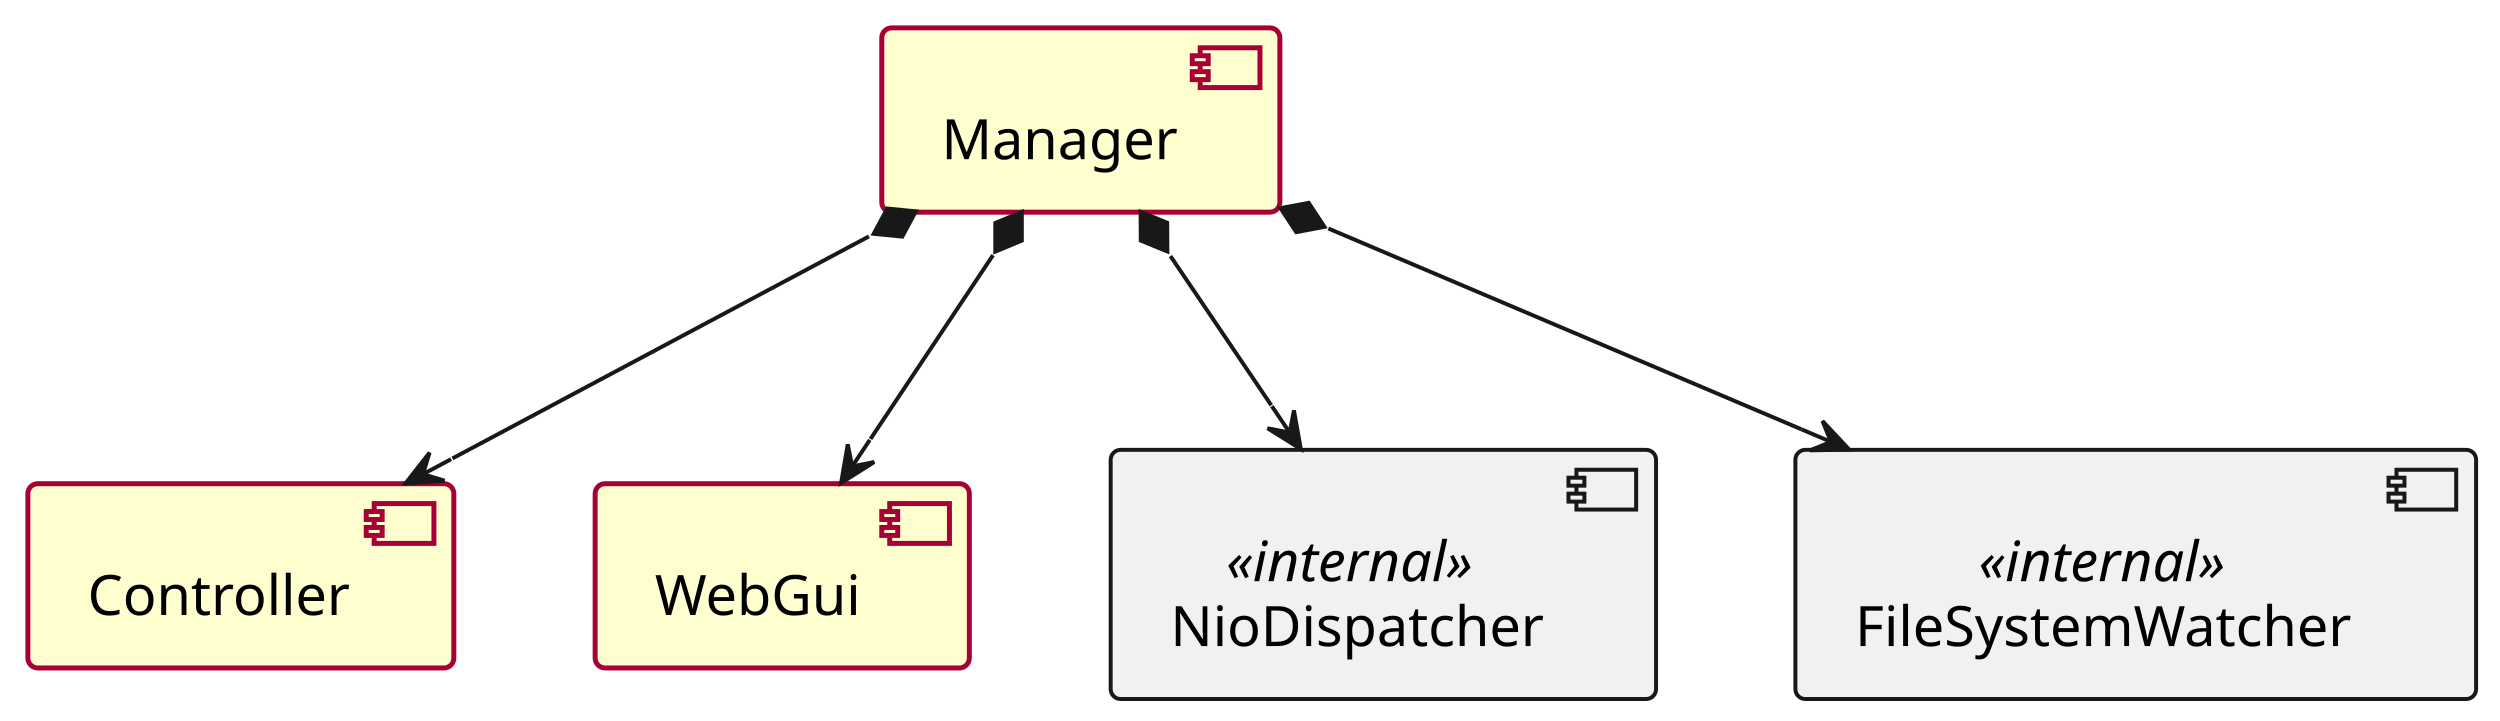
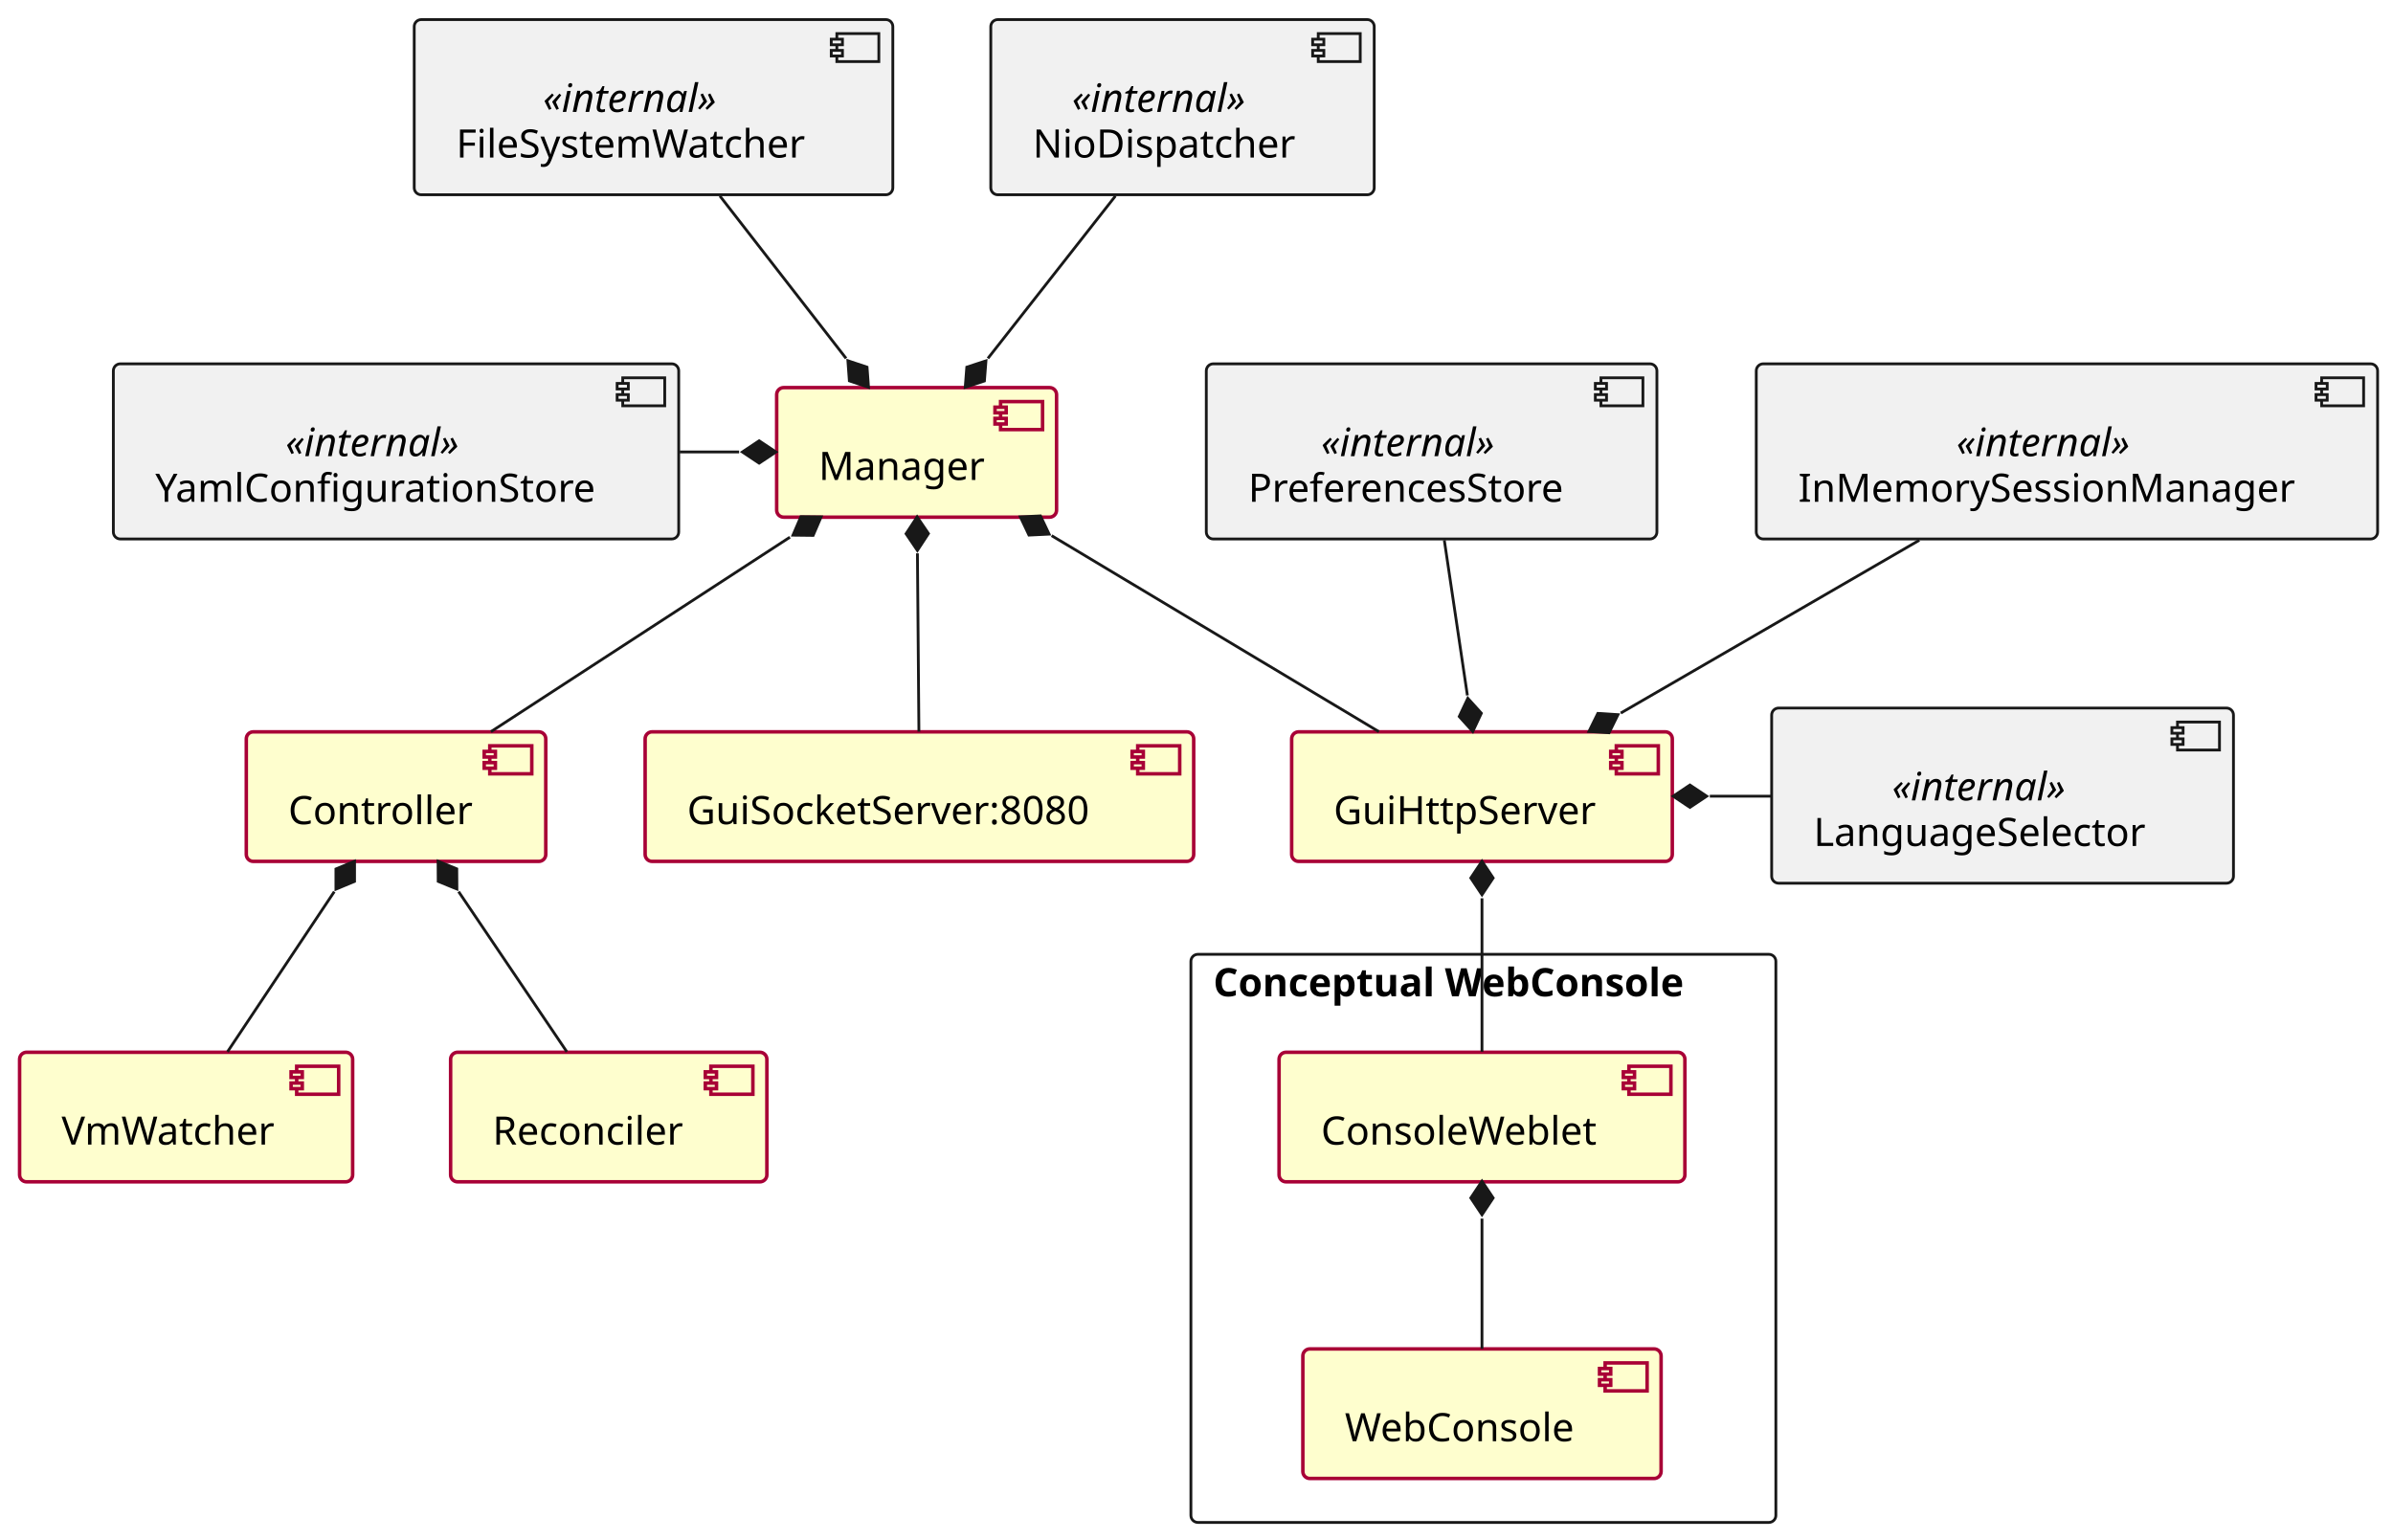
- <svg xmlns="http://www.w3.org/2000/svg" contentStyleType="text/css" height="181px" preserveAspectRatio="none" style="width:628px;height:181px;background:#FFFFFF;" version="1.1" viewBox="0 0 628 181" width="628px" zoomAndPan="magnify">
+ <svg xmlns="http://www.w3.org/2000/svg" contentStyleType="text/css" height="550px" preserveAspectRatio="none" style="width:855px;height:550px;background:#FFFFFF;" version="1.1" viewBox="0 0 855 550" width="855px" zoomAndPan="magnify">
  <defs />
  <g>
+     <g id="cluster_Conceptual WebConsole">
+       <rect fill="none" height="203" rx="2.5" ry="2.5" style="stroke:#181818;stroke-width:1.0;" width="209" x="425.5" y="341" />
+       <text fill="#000000" font-family="sans-serif" font-size="14" font-weight="bold" lengthAdjust="spacing" textLength="193" x="433.5" y="355.995">Conceptual WebConsole</text>
+     </g>
+     <g id="elem_ConsoleWeblet">
+       <rect fill="#FEFECE" height="46.297" rx="2.5" ry="2.5" style="stroke:#A80036;stroke-width:1.25;" width="145" x="457" y="376" />
+       <rect fill="#FEFECE" height="10" style="stroke:#A80036;stroke-width:1.25;" width="15" x="582" y="381" />
+       <rect fill="#FEFECE" height="2" style="stroke:#A80036;stroke-width:1.25;" width="4" x="580" y="383" />
+       <rect fill="#FEFECE" height="2" style="stroke:#A80036;stroke-width:1.25;" width="4" x="580" y="387" />
+       <text fill="#000000" font-family="sans-serif" font-size="14" lengthAdjust="spacing" textLength="105" x="472" y="408.995">ConsoleWeblet</text>
+     </g>
+     <g id="elem_WebConsole">
+       <rect fill="#FEFECE" height="46.297" rx="2.5" ry="2.5" style="stroke:#A80036;stroke-width:1.25;" width="128" x="465.5" y="482" />
+       <rect fill="#FEFECE" height="10" style="stroke:#A80036;stroke-width:1.25;" width="15" x="573.5" y="487" />
+       <rect fill="#FEFECE" height="2" style="stroke:#A80036;stroke-width:1.25;" width="4" x="571.5" y="489" />
+       <rect fill="#FEFECE" height="2" style="stroke:#A80036;stroke-width:1.25;" width="4" x="571.5" y="493" />
+       <text fill="#000000" font-family="sans-serif" font-size="14" lengthAdjust="spacing" textLength="88" x="480.5" y="514.995">WebConsole</text>
+     </g>
+     <g id="elem_NioDispatcher">
+       <rect fill="#F1F1F1" height="62.594" rx="2.5" ry="2.5" style="stroke:#181818;stroke-width:1.0;" width="137" x="354" y="7" />
+       <rect fill="#F1F1F1" height="10" style="stroke:#181818;stroke-width:1.0;" width="15" x="471" y="12" />
+       <rect fill="#F1F1F1" height="2" style="stroke:#181818;stroke-width:1.0;" width="4" x="469" y="14" />
+       <rect fill="#F1F1F1" height="2" style="stroke:#181818;stroke-width:1.0;" width="4" x="469" y="18" />
+       <text fill="#000000" font-family="sans-serif" font-size="14" font-style="italic" lengthAdjust="spacing" textLength="69" x="383" y="39.995">«internal»</text>
+       <text fill="#000000" font-family="sans-serif" font-size="14" lengthAdjust="spacing" textLength="97" x="369" y="56.292">NioDispatcher</text>
+     </g>
    <g id="elem_Manager">
-       <rect fill="#FEFECE" height="46.297" rx="2.5" ry="2.5" style="stroke:#A80036;stroke-width:1.25;" width="100" x="221.5" y="7" />
-       <rect fill="#FEFECE" height="10" style="stroke:#A80036;stroke-width:1.25;" width="15" x="301.5" y="12" />
-       <rect fill="#FEFECE" height="2" style="stroke:#A80036;stroke-width:1.25;" width="4" x="299.5" y="14" />
-       <rect fill="#FEFECE" height="2" style="stroke:#A80036;stroke-width:1.25;" width="4" x="299.5" y="18" />
-       <text fill="#000000" font-family="sans-serif" font-size="14" lengthAdjust="spacing" textLength="60" x="236.5" y="39.995">Manager</text>
+       <rect fill="#FEFECE" height="46.297" rx="2.5" ry="2.5" style="stroke:#A80036;stroke-width:1.25;" width="100" x="277.5" y="138.5" />
+       <rect fill="#FEFECE" height="10" style="stroke:#A80036;stroke-width:1.25;" width="15" x="357.5" y="143.5" />
+       <rect fill="#FEFECE" height="2" style="stroke:#A80036;stroke-width:1.25;" width="4" x="355.5" y="145.5" />
+       <rect fill="#FEFECE" height="2" style="stroke:#A80036;stroke-width:1.25;" width="4" x="355.5" y="149.5" />
+       <text fill="#000000" font-family="sans-serif" font-size="14" lengthAdjust="spacing" textLength="60" x="292.5" y="171.495">Manager</text>
+     </g>
+     <g id="elem_FileSystemWatcher">
+       <rect fill="#F1F1F1" height="62.594" rx="2.5" ry="2.5" style="stroke:#181818;stroke-width:1.0;" width="171" x="148" y="7" />
+       <rect fill="#F1F1F1" height="10" style="stroke:#181818;stroke-width:1.0;" width="15" x="299" y="12" />
+       <rect fill="#F1F1F1" height="2" style="stroke:#181818;stroke-width:1.0;" width="4" x="297" y="14" />
+       <rect fill="#F1F1F1" height="2" style="stroke:#181818;stroke-width:1.0;" width="4" x="297" y="18" />
+       <text fill="#000000" font-family="sans-serif" font-size="14" font-style="italic" lengthAdjust="spacing" textLength="69" x="194" y="39.995">«internal»</text>
+       <text fill="#000000" font-family="sans-serif" font-size="14" lengthAdjust="spacing" textLength="131" x="163" y="56.292">FileSystemWatcher</text>
+     </g>
+     <g id="elem_YamlConfigurationStore">
+       <rect fill="#F1F1F1" height="62.594" rx="2.5" ry="2.5" style="stroke:#181818;stroke-width:1.0;" width="202" x="40.5" y="130" />
+       <rect fill="#F1F1F1" height="10" style="stroke:#181818;stroke-width:1.0;" width="15" x="222.5" y="135" />
+       <rect fill="#F1F1F1" height="2" style="stroke:#181818;stroke-width:1.0;" width="4" x="220.5" y="137" />
+       <rect fill="#F1F1F1" height="2" style="stroke:#181818;stroke-width:1.0;" width="4" x="220.5" y="141" />
+       <text fill="#000000" font-family="sans-serif" font-size="14" font-style="italic" lengthAdjust="spacing" textLength="69" x="102" y="162.995">«internal»</text>
+       <text fill="#000000" font-family="sans-serif" font-size="14" lengthAdjust="spacing" textLength="162" x="55.5" y="179.292">YamlConfigurationStore</text>
    </g>
    <g id="elem_Controller">
-       <rect fill="#FEFECE" height="46.297" rx="2.5" ry="2.5" style="stroke:#A80036;stroke-width:1.25;" width="107" x="7" y="121.5" />
-       <rect fill="#FEFECE" height="10" style="stroke:#A80036;stroke-width:1.25;" width="15" x="94" y="126.5" />
-       <rect fill="#FEFECE" height="2" style="stroke:#A80036;stroke-width:1.25;" width="4" x="92" y="128.5" />
-       <rect fill="#FEFECE" height="2" style="stroke:#A80036;stroke-width:1.25;" width="4" x="92" y="132.5" />
-       <text fill="#000000" font-family="sans-serif" font-size="14" lengthAdjust="spacing" textLength="67" x="22" y="154.495">Controller</text>
+       <rect fill="#FEFECE" height="46.297" rx="2.5" ry="2.5" style="stroke:#A80036;stroke-width:1.25;" width="107" x="88" y="261.5" />
+       <rect fill="#FEFECE" height="10" style="stroke:#A80036;stroke-width:1.25;" width="15" x="175" y="266.5" />
+       <rect fill="#FEFECE" height="2" style="stroke:#A80036;stroke-width:1.25;" width="4" x="173" y="268.5" />
+       <rect fill="#FEFECE" height="2" style="stroke:#A80036;stroke-width:1.25;" width="4" x="173" y="272.5" />
+       <text fill="#000000" font-family="sans-serif" font-size="14" lengthAdjust="spacing" textLength="67" x="103" y="294.495">Controller</text>
    </g>
-     <g id="elem_WebGui">
-       <rect fill="#FEFECE" height="46.297" rx="2.5" ry="2.5" style="stroke:#A80036;stroke-width:1.25;" width="94" x="149.5" y="121.5" />
-       <rect fill="#FEFECE" height="10" style="stroke:#A80036;stroke-width:1.25;" width="15" x="223.5" y="126.5" />
-       <rect fill="#FEFECE" height="2" style="stroke:#A80036;stroke-width:1.25;" width="4" x="221.5" y="128.5" />
-       <rect fill="#FEFECE" height="2" style="stroke:#A80036;stroke-width:1.25;" width="4" x="221.5" y="132.5" />
-       <text fill="#000000" font-family="sans-serif" font-size="14" lengthAdjust="spacing" textLength="54" x="164.5" y="154.495">WebGui</text>
+     <g id="elem_VmWatcher">
+       <rect fill="#FEFECE" height="46.297" rx="2.5" ry="2.5" style="stroke:#A80036;stroke-width:1.25;" width="119" x="7" y="376" />
+       <rect fill="#FEFECE" height="10" style="stroke:#A80036;stroke-width:1.25;" width="15" x="106" y="381" />
+       <rect fill="#FEFECE" height="2" style="stroke:#A80036;stroke-width:1.25;" width="4" x="104" y="383" />
+       <rect fill="#FEFECE" height="2" style="stroke:#A80036;stroke-width:1.25;" width="4" x="104" y="387" />
+       <text fill="#000000" font-family="sans-serif" font-size="14" lengthAdjust="spacing" textLength="79" x="22" y="408.995">VmWatcher</text>
    </g>
-     <g id="elem_NioDispatcher">
-       <rect fill="#F1F1F1" height="62.594" rx="2.5" ry="2.5" style="stroke:#181818;stroke-width:1.0;" width="137" x="279" y="113" />
-       <rect fill="#F1F1F1" height="10" style="stroke:#181818;stroke-width:1.0;" width="15" x="396" y="118" />
-       <rect fill="#F1F1F1" height="2" style="stroke:#181818;stroke-width:1.0;" width="4" x="394" y="120" />
-       <rect fill="#F1F1F1" height="2" style="stroke:#181818;stroke-width:1.0;" width="4" x="394" y="124" />
-       <text fill="#000000" font-family="sans-serif" font-size="14" font-style="italic" lengthAdjust="spacing" textLength="69" x="308" y="145.995">«internal»</text>
-       <text fill="#000000" font-family="sans-serif" font-size="14" lengthAdjust="spacing" textLength="97" x="294" y="162.292">NioDispatcher</text>
+     <g id="elem_Reconciler">
+       <rect fill="#FEFECE" height="46.297" rx="2.5" ry="2.5" style="stroke:#A80036;stroke-width:1.25;" width="113" x="161" y="376" />
+       <rect fill="#FEFECE" height="10" style="stroke:#A80036;stroke-width:1.25;" width="15" x="254" y="381" />
+       <rect fill="#FEFECE" height="2" style="stroke:#A80036;stroke-width:1.25;" width="4" x="252" y="383" />
+       <rect fill="#FEFECE" height="2" style="stroke:#A80036;stroke-width:1.25;" width="4" x="252" y="387" />
+       <text fill="#000000" font-family="sans-serif" font-size="14" lengthAdjust="spacing" textLength="73" x="176" y="408.995">Reconciler</text>
    </g>
-     <g id="elem_FileSystemWatcher">
-       <rect fill="#F1F1F1" height="62.594" rx="2.5" ry="2.5" style="stroke:#181818;stroke-width:1.0;" width="171" x="451" y="113" />
-       <rect fill="#F1F1F1" height="10" style="stroke:#181818;stroke-width:1.0;" width="15" x="602" y="118" />
-       <rect fill="#F1F1F1" height="2" style="stroke:#181818;stroke-width:1.0;" width="4" x="600" y="120" />
-       <rect fill="#F1F1F1" height="2" style="stroke:#181818;stroke-width:1.0;" width="4" x="600" y="124" />
-       <text fill="#000000" font-family="sans-serif" font-size="14" font-style="italic" lengthAdjust="spacing" textLength="69" x="497" y="145.995">«internal»</text>
-       <text fill="#000000" font-family="sans-serif" font-size="14" lengthAdjust="spacing" textLength="131" x="466" y="162.292">FileSystemWatcher</text>
+     <g id="elem_GuiHttpServer">
+       <rect fill="#FEFECE" height="46.297" rx="2.5" ry="2.5" style="stroke:#A80036;stroke-width:1.25;" width="136" x="461.5" y="261.5" />
+       <rect fill="#FEFECE" height="10" style="stroke:#A80036;stroke-width:1.25;" width="15" x="577.5" y="266.5" />
+       <rect fill="#FEFECE" height="2" style="stroke:#A80036;stroke-width:1.25;" width="4" x="575.5" y="268.5" />
+       <rect fill="#FEFECE" height="2" style="stroke:#A80036;stroke-width:1.25;" width="4" x="575.5" y="272.5" />
+       <text fill="#000000" font-family="sans-serif" font-size="14" lengthAdjust="spacing" textLength="96" x="476.5" y="294.495">GuiHttpServer</text>
+     </g>
+     <g id="elem_GuiSocketServer:8080">
+       <rect fill="#FEFECE" height="46.297" rx="2.5" ry="2.5" style="stroke:#A80036;stroke-width:1.25;" width="196" x="230.5" y="261.5" />
+       <rect fill="#FEFECE" height="10" style="stroke:#A80036;stroke-width:1.25;" width="15" x="406.5" y="266.5" />
+       <rect fill="#FEFECE" height="2" style="stroke:#A80036;stroke-width:1.25;" width="4" x="404.5" y="268.5" />
+       <rect fill="#FEFECE" height="2" style="stroke:#A80036;stroke-width:1.25;" width="4" x="404.5" y="272.5" />
+       <text fill="#000000" font-family="sans-serif" font-size="14" lengthAdjust="spacing" textLength="156" x="245.5" y="294.495">GuiSocketServer:8080</text>
+     </g>
+     <g id="elem_PreferencesStore">
+       <rect fill="#F1F1F1" height="62.594" rx="2.5" ry="2.5" style="stroke:#181818;stroke-width:1.0;" width="161" x="431" y="130" />
+       <rect fill="#F1F1F1" height="10" style="stroke:#181818;stroke-width:1.0;" width="15" x="572" y="135" />
+       <rect fill="#F1F1F1" height="2" style="stroke:#181818;stroke-width:1.0;" width="4" x="570" y="137" />
+       <rect fill="#F1F1F1" height="2" style="stroke:#181818;stroke-width:1.0;" width="4" x="570" y="141" />
+       <text fill="#000000" font-family="sans-serif" font-size="14" font-style="italic" lengthAdjust="spacing" textLength="69" x="472" y="162.995">«internal»</text>
+       <text fill="#000000" font-family="sans-serif" font-size="14" lengthAdjust="spacing" textLength="121" x="446" y="179.292">PreferencesStore</text>
+     </g>
+     <g id="elem_InMemorySessionManager">
+       <rect fill="#F1F1F1" height="62.594" rx="2.5" ry="2.5" style="stroke:#181818;stroke-width:1.0;" width="222" x="627.5" y="130" />
+       <rect fill="#F1F1F1" height="10" style="stroke:#181818;stroke-width:1.0;" width="15" x="829.5" y="135" />
+       <rect fill="#F1F1F1" height="2" style="stroke:#181818;stroke-width:1.0;" width="4" x="827.5" y="137" />
+       <rect fill="#F1F1F1" height="2" style="stroke:#181818;stroke-width:1.0;" width="4" x="827.5" y="141" />
+       <text fill="#000000" font-family="sans-serif" font-size="14" font-style="italic" lengthAdjust="spacing" textLength="69" x="699" y="162.995">«internal»</text>
+       <text fill="#000000" font-family="sans-serif" font-size="14" lengthAdjust="spacing" textLength="182" x="642.5" y="179.292">InMemorySessionManager</text>
+     </g>
+     <g id="elem_LanguageSelector">
+       <rect fill="#F1F1F1" height="62.594" rx="2.5" ry="2.5" style="stroke:#181818;stroke-width:1.0;" width="165" x="633" y="253" />
+       <rect fill="#F1F1F1" height="10" style="stroke:#181818;stroke-width:1.0;" width="15" x="778" y="258" />
+       <rect fill="#F1F1F1" height="2" style="stroke:#181818;stroke-width:1.0;" width="4" x="776" y="260" />
+       <rect fill="#F1F1F1" height="2" style="stroke:#181818;stroke-width:1.0;" width="4" x="776" y="264" />
+       <text fill="#000000" font-family="sans-serif" font-size="14" font-style="italic" lengthAdjust="spacing" textLength="69" x="676" y="285.995">«internal»</text>
+       <text fill="#000000" font-family="sans-serif" font-size="14" lengthAdjust="spacing" textLength="125" x="648" y="302.292">LanguageSelector</text>
+     </g>
+     <g id="link_NioDispatcher_Manager">
+       <path d="M398.53,70.03 C384.62,87.74 367.12,110.03 352.97,128.06 " fill="none" id="NioDispatcher-to-Manager" style="stroke:#181818;stroke-width:1.0;" />
+       <polygon fill="#181818" points="344.87,138.38,351.721,136.13,352.279,128.94,345.428,131.19,344.87,138.38" style="stroke:#181818;stroke-width:1.0;" />
+     </g>
+     <g id="link_FileSystemWatcher_Manager">
+       <path d="M257.22,70.03 C270.98,87.74 288.29,110.03 302.3,128.06 " fill="none" id="FileSystemWatcher-to-Manager" style="stroke:#181818;stroke-width:1.0;" />
+       <polygon fill="#181818" points="310.31,138.38,309.786,131.188,302.946,128.905,303.47,136.097,310.31,138.38" style="stroke:#181818;stroke-width:1.0;" />
+     </g>
+     <g id="link_YamlConfigurationStore_Manager">
+       <path d="M242.86,161.5 C249.93,161.5 257,161.5 264.08,161.5 " fill="none" id="YamlConfigurationStore-to-Manager" style="stroke:#181818;stroke-width:1.0;" />
+       <polygon fill="#181818" points="277.24,161.5,271.24,157.5,265.24,161.5,271.24,165.5,277.24,161.5" style="stroke:#181818;stroke-width:1.0;" />
    </g>
    <g id="link_Manager_Controller">
-       <path d="M218.28,59.38 C186.26,76.45 145.65,98.1 113.65,115.16 " fill="none" id="Manager-Controller" style="stroke:#181818;stroke-width:1.0;" />
-       <polygon fill="#181818" points="230.06,53.09,222.884,52.382,219.47,58.734,226.647,59.442,230.06,53.09" style="stroke:#181818;stroke-width:1.0;" />
-       <polygon fill="#181818" points="101.84,121.46,111.664,120.757,106.252,119.108,107.901,113.697,101.84,121.46" style="stroke:#181818;stroke-width:1.0;" />
-       <line style="stroke:#181818;stroke-width:1.0;" x1="106.252" x2="113.31" y1="119.108" y2="115.345" />
+       <path d="M282.23,191.95 C249.27,213.39 205.35,241.96 175.4,261.45 " fill="none" id="Manager-backto-Controller" style="stroke:#181818;stroke-width:1.0;" />
+       <polygon fill="#181818" points="293.38,184.69,286.169,184.607,283.319,191.23,290.53,191.314,293.38,184.69" style="stroke:#181818;stroke-width:1.0;" />
    </g>
-     <g id="link_Manager_WebGui">
-       <path d="M249.44,64.1 C239.73,78.65 228.37,95.7 218.66,110.27 " fill="none" id="Manager-WebGui" style="stroke:#181818;stroke-width:1.0;" />
-       <polygon fill="#181818" points="256.68,53.23,250.023,56.002,250.021,63.213,256.678,60.441,256.68,53.23" style="stroke:#181818;stroke-width:1.0;" />
-       <polygon fill="#181818" points="211.29,121.32,219.612,116.053,214.065,117.161,212.957,111.613,211.29,121.32" style="stroke:#181818;stroke-width:1.0;" />
-       <line style="stroke:#181818;stroke-width:1.0;" x1="214.065" x2="218.495" y1="117.161" y2="110.505" />
+     <g id="link_Controller_VmWatcher">
+       <path d="M119.44,318.6 C107.14,337.04 92.17,359.5 81.29,375.82 " fill="none" id="Controller-backto-VmWatcher" style="stroke:#181818;stroke-width:1.0;" />
+       <polygon fill="#181818" points="126.68,307.73,120.023,310.502,120.021,317.713,126.678,314.941,126.68,307.73" style="stroke:#181818;stroke-width:1.0;" />
    </g>
-     <g id="link_Manager_NioDispatcher">
-       <path d="M294.02,64.33 C301.96,76.09 310.99,89.45 319.34,101.81 " fill="none" id="Manager-NioDispatcher" style="stroke:#181818;stroke-width:1.0;" />
-       <polygon fill="#181818" points="286.52,53.23,286.568,60.441,293.243,63.17,293.195,55.959,286.52,53.23" style="stroke:#181818;stroke-width:1.0;" />
-       <polygon fill="#181818" points="326.76,112.8,325.037,103.103,323.961,108.657,318.408,107.581,326.76,112.8" style="stroke:#181818;stroke-width:1.0;" />
-       <line style="stroke:#181818;stroke-width:1.0;" x1="323.961" x2="319.485" y1="108.657" y2="102.03" />
+     <g id="link_Controller_Reconciler">
+       <path d="M163.86,318.6 C176.32,337.04 191.49,359.5 202.52,375.82 " fill="none" id="Controller-backto-Reconciler" style="stroke:#181818;stroke-width:1.0;" />
+       <polygon fill="#181818" points="156.52,307.73,156.568,314.941,163.243,317.67,163.195,310.459,156.52,307.73" style="stroke:#181818;stroke-width:1.0;" />
    </g>
-     <g id="link_Manager_FileSystemWatcher">
-       <path d="M333.68,57.4 C369.12,72.44 414,91.5 452.53,107.85 " fill="none" id="Manager-FileSystemWatcher" style="stroke:#181818;stroke-width:1.0;" />
-       <polygon fill="#181818" points="321.66,52.29,325.618,58.318,332.705,56.982,328.746,50.954,321.66,52.29" style="stroke:#181818;stroke-width:1.0;" />
-       <polygon fill="#181818" points="464.53,112.95,457.806,105.753,459.927,110.998,454.683,113.118,464.53,112.95" style="stroke:#181818;stroke-width:1.0;" />
-       <line style="stroke:#181818;stroke-width:1.0;" x1="459.927" x2="452.565" y1="110.998" y2="107.865" />
+     <g id="link_Manager_GuiSocketServer:8080">
+       <path d="M327.79,197.72 C327.96,218.31 328.17,243.66 328.32,261.45 " fill="none" id="Manager-backto-GuiSocketServer:8080" style="stroke:#181818;stroke-width:1.0;" />
+       <polygon fill="#181818" points="327.68,184.69,323.726,190.721,327.772,196.69,331.726,190.659,327.68,184.69" style="stroke:#181818;stroke-width:1.0;" />
+     </g>
+     <g id="link_Manager_GuiHttpServer">
+       <path d="M375.73,191.39 C411.62,212.89 459.87,241.79 492.68,261.45 " fill="none" id="Manager-backto-GuiHttpServer" style="stroke:#181818;stroke-width:1.0;" />
+       <polygon fill="#181818" points="364.55,184.69,367.641,191.205,374.843,190.858,371.753,184.343,364.55,184.69" style="stroke:#181818;stroke-width:1.0;" />
+     </g>
+     <g id="link_PreferencesStore_GuiHttpServer">
+       <path d="M516.04,193.03 C518.55,209.91 521.68,230.95 524.29,248.49 " fill="none" id="PreferencesStore-to-GuiHttpServer" style="stroke:#181818;stroke-width:1.0;" />
+       <polygon fill="#181818" points="526.21,261.38,529.283,254.856,524.443,249.511,521.37,256.034,526.21,261.38" style="stroke:#181818;stroke-width:1.0;" />
+     </g>
+     <g id="link_InMemorySessionManager_GuiHttpServer">
+       <path d="M685.76,193.03 C653.02,211.99 611.21,236.19 579.08,254.8 " fill="none" id="InMemorySessionManager-to-GuiHttpServer" style="stroke:#181818;stroke-width:1.0;" />
+       <polygon fill="#181818" points="567.71,261.38,574.907,261.833,578.093,255.364,570.896,254.911,567.71,261.38" style="stroke:#181818;stroke-width:1.0;" />
+     </g>
+     <g id="link_GuiHttpServer_LanguageSelector">
+       <path d="M610.9,284.5 C618.18,284.5 625.46,284.5 632.74,284.5 " fill="none" id="GuiHttpServer-backto-LanguageSelector" style="stroke:#181818;stroke-width:1.0;" />
+       <polygon fill="#181818" points="597.8,284.5,603.8,288.5,609.8,284.5,603.8,280.5,597.8,284.5" style="stroke:#181818;stroke-width:1.0;" />
+     </g>
+     <g id="link_ConsoleWeblet_WebConsole">
+       <path d="M529.5,435.44 C529.5,450.87 529.5,468.47 529.5,481.98 " fill="none" id="ConsoleWeblet-backto-WebConsole" style="stroke:#181818;stroke-width:1.0;" />
+       <polygon fill="#181818" points="529.5,422.06,525.5,428.06,529.5,434.06,533.5,428.06,529.5,422.06" style="stroke:#181818;stroke-width:1.0;" />
+     </g>
+     <g id="link_GuiHttpServer_ConsoleWeblet">
+       <path d="M529.5,320.97 C529.5,338.93 529.5,360.19 529.5,375.82 " fill="none" id="GuiHttpServer-backto-ConsoleWeblet" style="stroke:#181818;stroke-width:1.0;" />
+       <polygon fill="#181818" points="529.5,307.73,525.5,313.73,529.5,319.73,533.5,313.73,529.5,307.73" style="stroke:#181818;stroke-width:1.0;" />
    </g>
  </g>
</svg>
